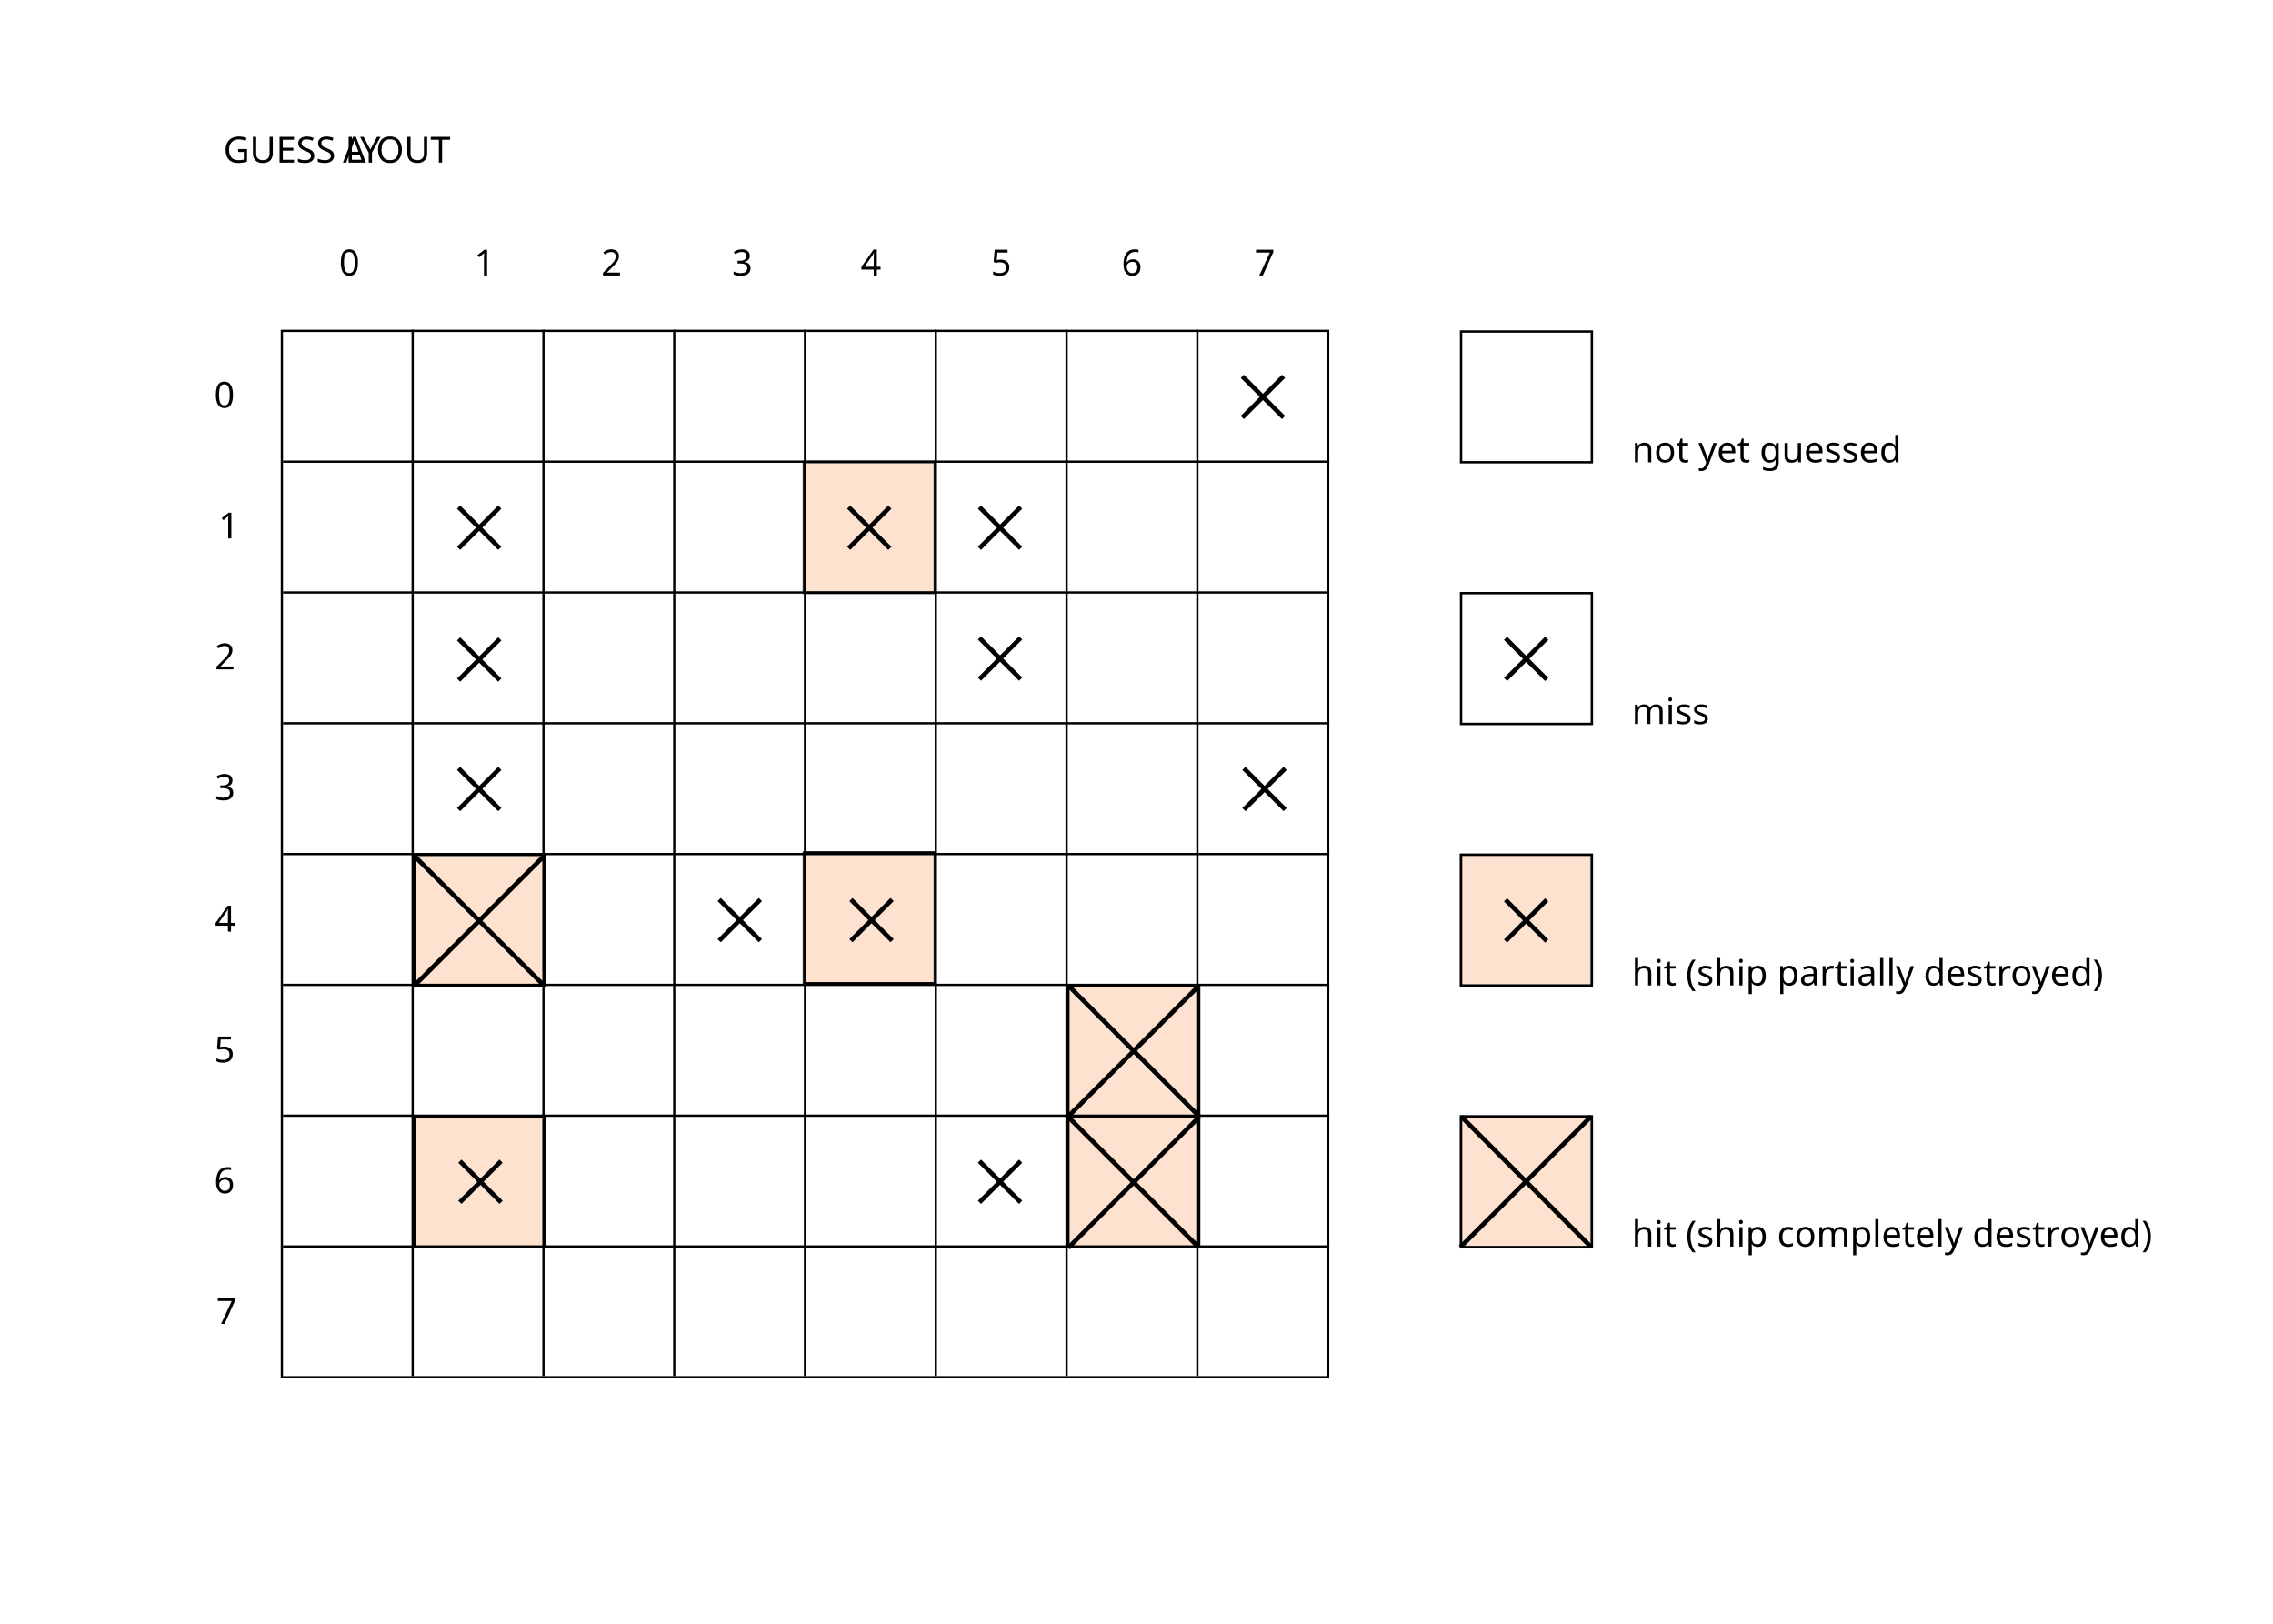
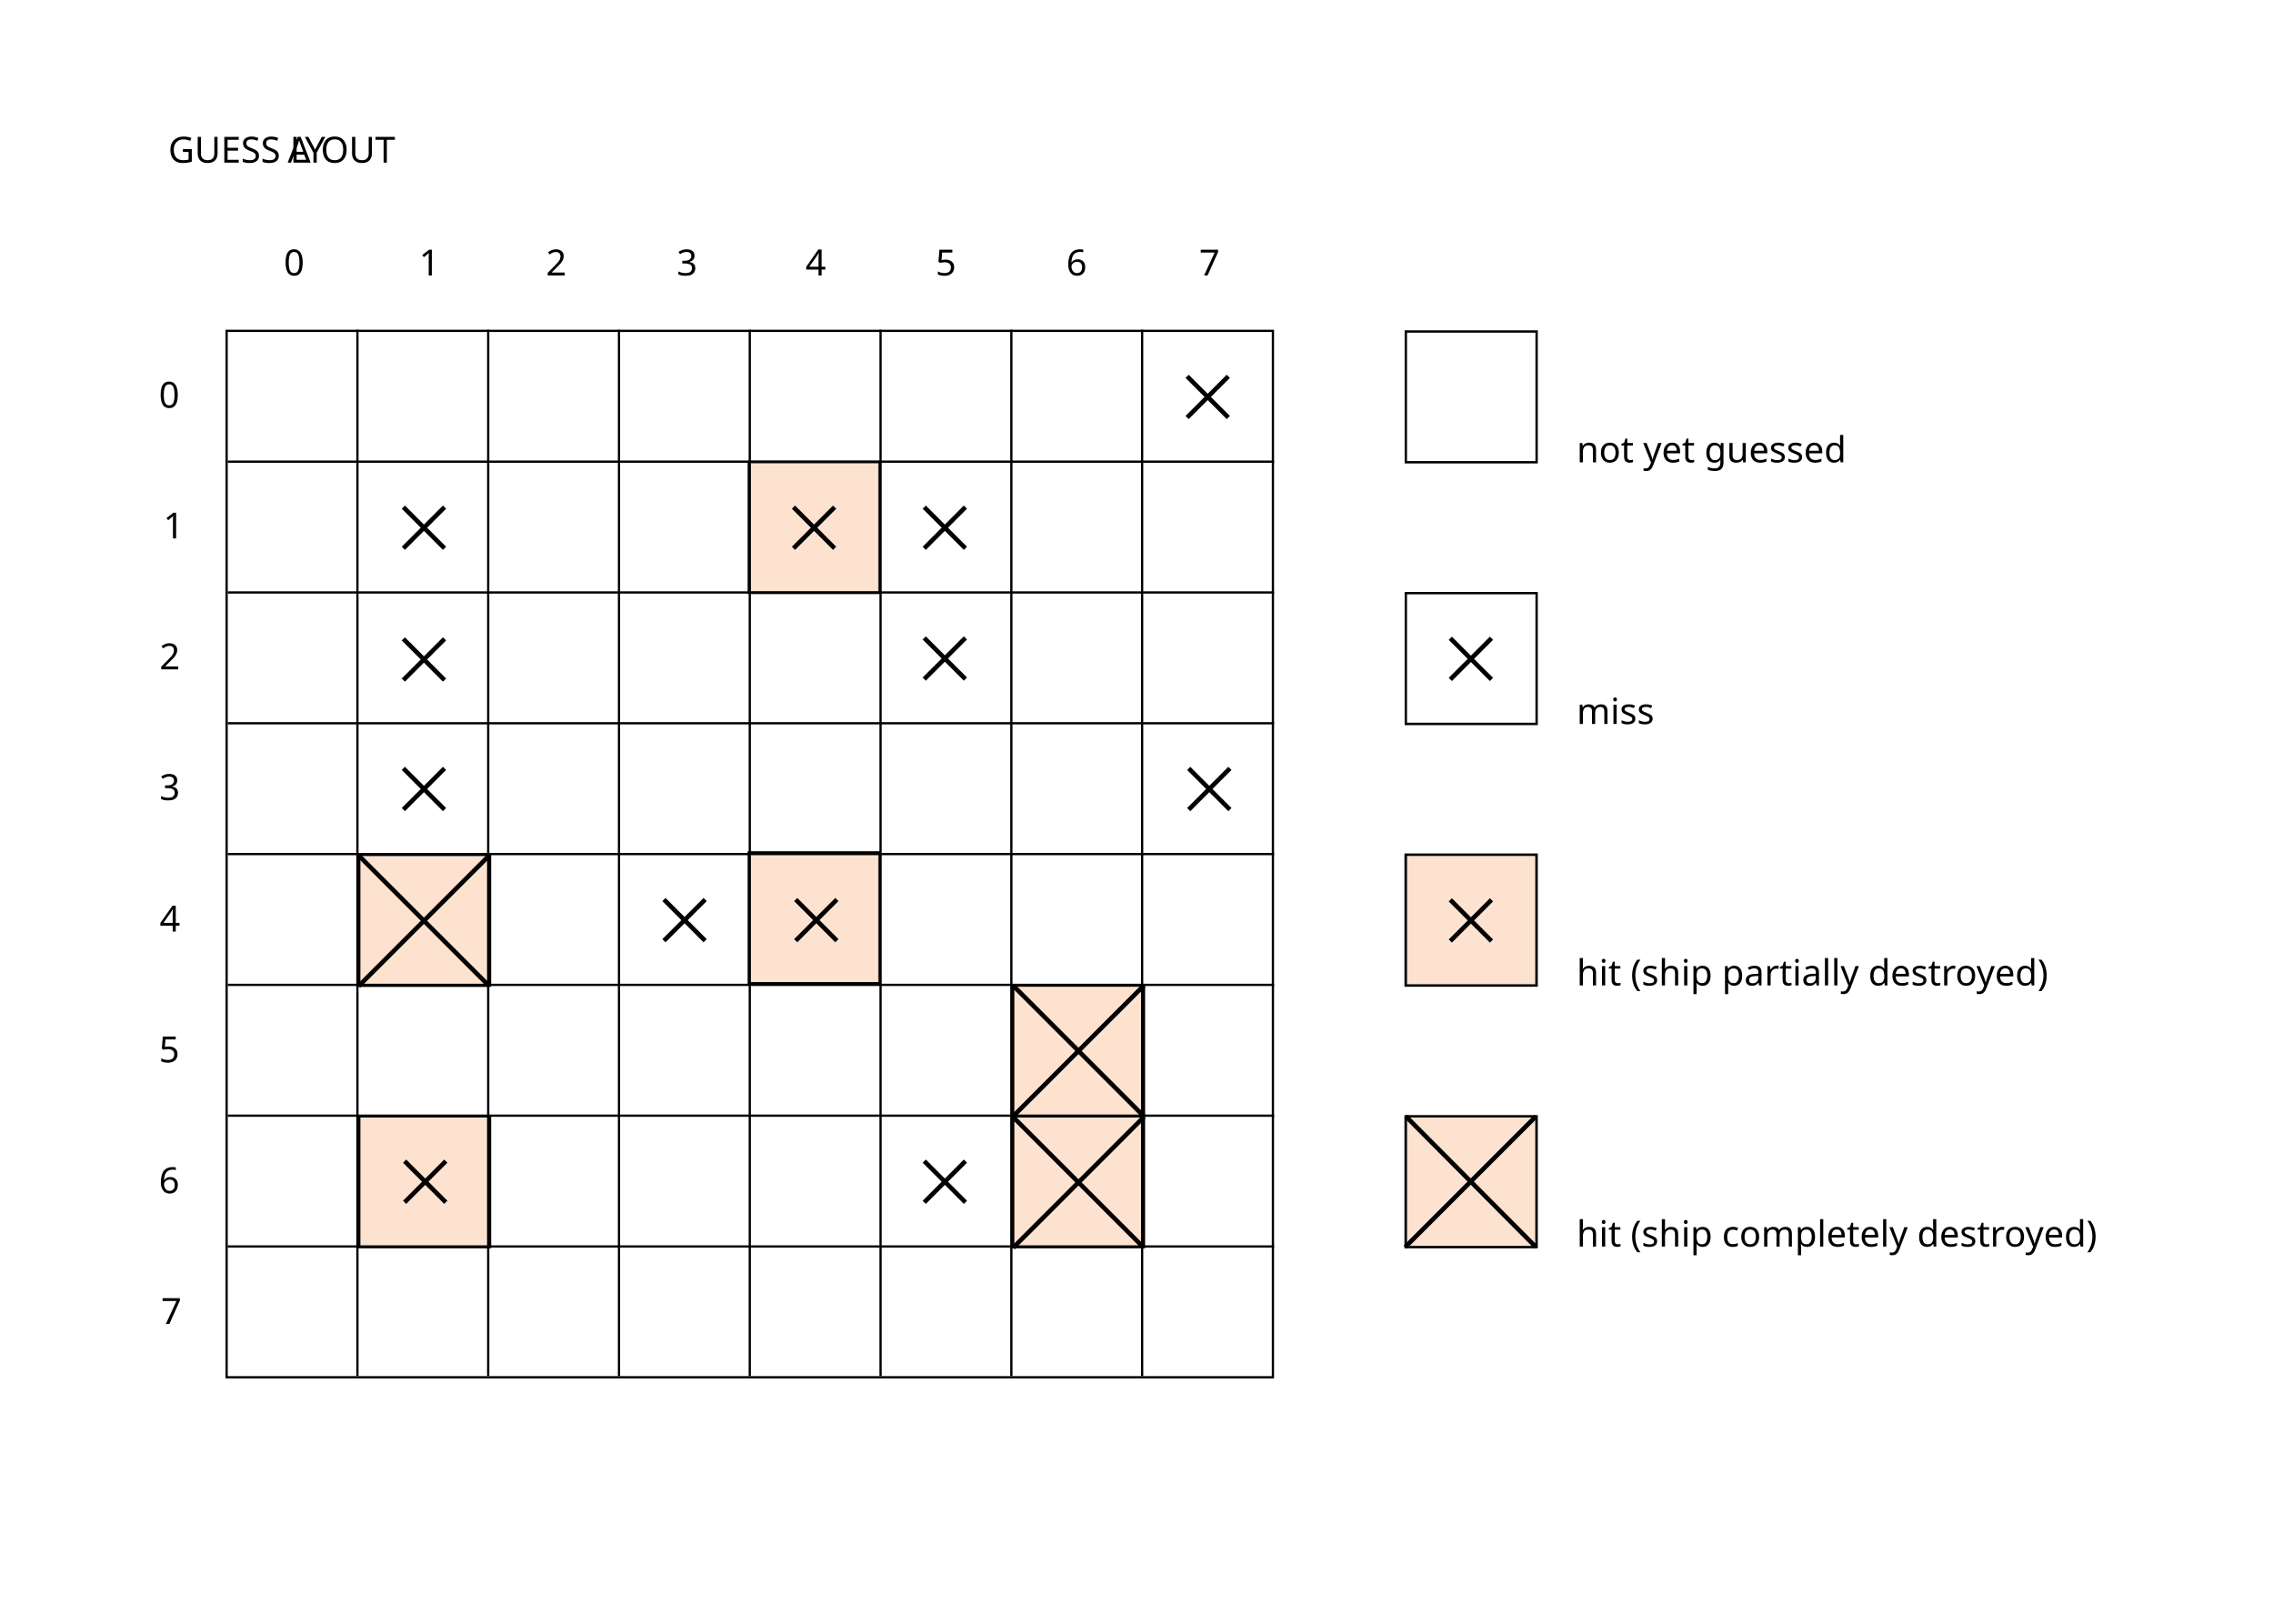
<svg xmlns="http://www.w3.org/2000/svg" id="Box_Diagrams" data-name="Box Diagrams" viewBox="0 0 1008 720">
  <defs>
    <style>.cls-1{opacity:0.3;}.cls-2{fill:#f89d61;}.cls-2,.cls-3,.cls-4,.cls-6{stroke:#000;stroke-miterlimit:10;}.cls-2,.cls-4{stroke-width:1.05px;}.cls-3,.cls-4,.cls-6{fill:none;}.cls-5{font-size:16px;font-family:Mission Gothic;}.cls-6{stroke-width:2px;}</style>
  </defs>
  <g id="ships" class="cls-1">
-     <rect class="cls-2" x="183.5" y="495" width="58" height="58" transform="translate(424.99 1048) rotate(-180)" />
-     <rect class="cls-2" x="356.35" y="378" width="58" height="58" transform="translate(770.7 814) rotate(-180)" />
-     <rect class="cls-2" x="356.35" y="204.85" width="58" height="58" transform="translate(770.7 467.71) rotate(-180)" />
-     <rect class="cls-2" x="647.64" y="379" width="58" height="58" transform="translate(1353.29 816) rotate(-180)" />
-     <rect class="cls-2" x="647.64" y="495" width="58" height="58" transform="translate(1353.29 1048) rotate(-180)" />
-     <rect class="cls-2" x="473.5" y="495" width="58" height="58" transform="translate(1004.99 1048) rotate(-180)" />
-     <rect class="cls-2" x="473.5" y="437" width="58" height="58" transform="translate(1004.99 932) rotate(-180)" />
-     <rect class="cls-2" x="183.5" y="379.29" width="58" height="58" transform="translate(424.99 816.59) rotate(-180)" />
-   </g>
-   <g id="Gird">
-     <rect class="cls-3" x="125" y="146.71" width="464" height="464" />
-     <line class="cls-3" x1="125.5" y1="552.71" x2="589.5" y2="552.71" />
-     <line class="cls-3" x1="125.5" y1="494.71" x2="589.5" y2="494.71" />
-     <line class="cls-3" x1="125.5" y1="436.71" x2="589.5" y2="436.71" />
-     <line class="cls-3" x1="125.5" y1="378.71" x2="589.5" y2="378.71" />
-     <line class="cls-3" x1="125.5" y1="320.71" x2="589.5" y2="320.71" />
-     <line class="cls-3" x1="125.5" y1="262.71" x2="589.5" y2="262.71" />
-     <line class="cls-3" x1="125.5" y1="204.71" x2="589.5" y2="204.71" />
-     <line class="cls-3" x1="531" y1="146.21" x2="531" y2="610.21" />
-     <line class="cls-3" x1="473" y1="146.21" x2="473" y2="610.21" />
-     <line class="cls-3" x1="415" y1="146.21" x2="415" y2="610.21" />
-     <line class="cls-3" x1="357" y1="146.21" x2="357" y2="610.21" />
-     <line class="cls-3" x1="299" y1="146.21" x2="299" y2="610.21" />
-     <line class="cls-3" x1="241" y1="146.21" x2="241" y2="610.21" />
-     <line class="cls-3" x1="183" y1="146.21" x2="183" y2="610.21" />
-     <rect class="cls-4" x="183.79" y="379" width="58" height="58" transform="translate(425.58 816) rotate(-180)" />
-     <rect class="cls-4" x="183.79" y="495" width="58" height="58" transform="translate(425.58 1048) rotate(-180)" />
-     <rect class="cls-4" x="356.64" y="378" width="58" height="58" transform="translate(771.29 814) rotate(-180)" />
-     <rect class="cls-4" x="356.64" y="204.85" width="58" height="58" transform="translate(771.29 467.71) rotate(-180)" />
-     <rect class="cls-4" x="647.94" y="263" width="58" height="58" transform="translate(1353.88 584) rotate(-180)" />
-     <rect class="cls-4" x="647.94" y="146.98" width="58" height="58" transform="translate(1353.88 351.96) rotate(-180)" />
-     <rect class="cls-4" x="647.94" y="379" width="58" height="58" transform="translate(1353.88 816) rotate(-180)" />
-     <rect class="cls-4" x="647.94" y="495" width="58" height="58" transform="translate(1353.88 1048) rotate(-180)" />
-     <rect class="cls-4" x="473.79" y="495" width="58" height="58" transform="translate(1005.58 1048) rotate(-180)" />
-     <rect class="cls-4" x="473.79" y="437" width="58" height="58" transform="translate(1005.58 932) rotate(-180)" />
+     <rect class="cls-2" x="159" y="495" width="58" height="58" transform="translate(376 1048) rotate(-180)" />
+     <rect class="cls-2" x="331.85" y="378" width="58" height="58" transform="translate(721.71 814) rotate(-180)" />
+     <rect class="cls-2" x="331.85" y="204.85" width="58" height="58" transform="translate(721.71 467.71) rotate(-180)" />
+     <rect class="cls-2" x="623.15" y="379" width="58" height="58" transform="translate(1304.29 816) rotate(-180)" />
+     <rect class="cls-2" x="623.15" y="495" width="58" height="58" transform="translate(1304.29 1048) rotate(-180)" />
+     <rect class="cls-2" x="449" y="495" width="58" height="58" transform="translate(956 1048) rotate(-180)" />
+     <rect class="cls-2" x="449" y="437" width="58" height="58" transform="translate(956 932) rotate(-180)" />
+     <rect class="cls-2" x="159" y="379.29" width="58" height="58" transform="translate(376 816.59) rotate(-180)" />
  </g>
  <g id="Text-2" data-name="Text">
-     <text class="cls-5" transform="translate(723.69 321.04)">miss</text>
-     <text class="cls-5" transform="translate(723.69 436.96)">hit (ship partially destroyed)</text>
-     <text class="cls-5" transform="translate(723.69 552.75)">hit (ship completely destroyed)</text>
-     <text class="cls-5" transform="translate(94.95 180.8)">0</text>
-     <text class="cls-5" transform="translate(150.36 122.13)">0</text>
-     <text class="cls-5" transform="translate(210.31 122.13)">1</text>
-     <text class="cls-5" transform="translate(266.63 122.13)">2</text>
-     <text class="cls-5" transform="translate(324.61 122.13)">3</text>
-     <text class="cls-5" transform="translate(381.67 122.13)">4</text>
-     <text class="cls-5" transform="translate(439.39 122.13)">5</text>
-     <text class="cls-5" transform="translate(497.36 122.13)">6</text>
-     <text class="cls-5" transform="translate(556.29 122.13)">7</text>
-     <text class="cls-5" transform="translate(96.91 238.76)">1</text>
-     <text class="cls-5" transform="translate(95.22 296.8)">2</text>
-     <text class="cls-5" transform="translate(95.2 354.76)">3</text>
-     <text class="cls-5" transform="translate(95.27 413.09)">4</text>
-     <text class="cls-5" transform="translate(94.98 471.05)">5</text>
-     <text class="cls-5" transform="translate(94.95 529.09)">6</text>
-     <text class="cls-5" transform="translate(95.88 587.05)">7</text>
-     <text class="cls-5" transform="translate(99.09 72.13)">GUESS L<tspan x="52.98" y="0">A</tspan>
+     <rect class="cls-3" x="100.5" y="146.71" width="464" height="464" />
+     <line class="cls-3" x1="101" y1="552.71" x2="565" y2="552.71" />
+     <line class="cls-3" x1="101" y1="494.71" x2="565" y2="494.71" />
+     <line class="cls-3" x1="101" y1="436.71" x2="565" y2="436.71" />
+     <line class="cls-3" x1="101" y1="378.71" x2="565" y2="378.71" />
+     <line class="cls-3" x1="101" y1="320.71" x2="565" y2="320.71" />
+     <line class="cls-3" x1="101" y1="262.71" x2="565" y2="262.71" />
+     <line class="cls-3" x1="101" y1="204.71" x2="565" y2="204.71" />
+     <line class="cls-3" x1="506.5" y1="146.21" x2="506.5" y2="610.21" />
+     <line class="cls-3" x1="448.5" y1="146.21" x2="448.5" y2="610.21" />
+     <line class="cls-3" x1="390.5" y1="146.21" x2="390.5" y2="610.21" />
+     <line class="cls-3" x1="332.5" y1="146.21" x2="332.5" y2="610.21" />
+     <line class="cls-3" x1="274.5" y1="146.21" x2="274.5" y2="610.21" />
+     <line class="cls-3" x1="216.5" y1="146.21" x2="216.5" y2="610.21" />
+     <line class="cls-3" x1="158.5" y1="146.21" x2="158.5" y2="610.21" />
+     <rect class="cls-4" x="159.29" y="379" width="58" height="58" transform="translate(376.59 816) rotate(-180)" />
+     <rect class="cls-4" x="159.29" y="495" width="58" height="58" transform="translate(376.59 1048) rotate(-180)" />
+     <rect class="cls-4" x="332.15" y="378" width="58" height="58" transform="translate(722.29 814) rotate(-180)" />
+     <rect class="cls-4" x="332.15" y="204.85" width="58" height="58" transform="translate(722.29 467.71) rotate(-180)" />
+     <rect class="cls-4" x="623.44" y="263" width="58" height="58" transform="translate(1304.88 584) rotate(-180)" />
+     <rect class="cls-4" x="623.44" y="146.98" width="58" height="58" transform="translate(1304.88 351.96) rotate(-180)" />
+     <rect class="cls-4" x="623.44" y="379" width="58" height="58" transform="translate(1304.88 816) rotate(-180)" />
+     <rect class="cls-4" x="623.44" y="495" width="58" height="58" transform="translate(1304.88 1048) rotate(-180)" />
+     <rect class="cls-4" x="449.29" y="495" width="58" height="58" transform="translate(956.59 1048) rotate(-180)" />
+     <rect class="cls-4" x="449.29" y="437" width="58" height="58" transform="translate(956.59 932) rotate(-180)" />
+     <text class="cls-5" transform="translate(699.2 321.04)">miss</text>
+     <text class="cls-5" transform="translate(699.2 436.96)">hit (ship partially destroyed)</text>
+     <text class="cls-5" transform="translate(699.2 552.75)">hit (ship completely destroyed)</text>
+     <text class="cls-5" transform="translate(70.46 180.8)">0</text>
+     <text class="cls-5" transform="translate(125.86 122.13)">0</text>
+     <text class="cls-5" transform="translate(185.82 122.13)">1</text>
+     <text class="cls-5" transform="translate(242.13 122.13)">2</text>
+     <text class="cls-5" transform="translate(300.11 122.13)">3</text>
+     <text class="cls-5" transform="translate(357.18 122.13)">4</text>
+     <text class="cls-5" transform="translate(414.89 122.13)">5</text>
+     <text class="cls-5" transform="translate(472.86 122.13)">6</text>
+     <text class="cls-5" transform="translate(531.79 122.13)">7</text>
+     <text class="cls-5" transform="translate(72.41 238.76)">1</text>
+     <text class="cls-5" transform="translate(70.72 296.8)">2</text>
+     <text class="cls-5" transform="translate(70.71 354.76)">3</text>
+     <text class="cls-5" transform="translate(70.77 413.09)">4</text>
+     <text class="cls-5" transform="translate(70.48 471.05)">5</text>
+     <text class="cls-5" transform="translate(70.46 529.09)">6</text>
+     <text class="cls-5" transform="translate(71.39 587.05)">7</text>
+     <text class="cls-5" transform="translate(74.59 72.13)">GUESS L<tspan x="52.98" y="0">A</tspan>
      <tspan x="60.61" y="0">Y</tspan>
      <tspan x="67.6" y="0">OUT</tspan>
    </text>
-     <line class="cls-6" x1="203.36" y1="224.87" x2="221.63" y2="243.13" />
-     <line class="cls-6" x1="203.36" y1="243.13" x2="221.63" y2="224.87" />
-     <line class="cls-6" x1="203.36" y1="283.29" x2="221.63" y2="301.56" />
-     <line class="cls-6" x1="203.36" y1="301.56" x2="221.63" y2="283.29" />
-     <line class="cls-6" x1="318.93" y1="398.87" x2="337.2" y2="417.13" />
-     <line class="cls-6" x1="318.93" y1="417.13" x2="337.2" y2="398.87" />
-     <line class="cls-6" x1="551.65" y1="340.72" x2="569.92" y2="358.99" />
-     <line class="cls-6" x1="551.65" y1="358.99" x2="569.92" y2="340.72" />
-     <line class="cls-6" x1="434.36" y1="282.87" x2="452.63" y2="301.13" />
-     <line class="cls-6" x1="434.36" y1="301.13" x2="452.63" y2="282.87" />
-     <line class="cls-6" x1="376.36" y1="224.87" x2="394.63" y2="243.13" />
-     <line class="cls-6" x1="376.36" y1="243.13" x2="394.63" y2="224.87" />
-     <line class="cls-6" x1="667.66" y1="283.01" x2="685.92" y2="301.28" />
-     <line class="cls-6" x1="667.66" y1="301.28" x2="685.92" y2="283.01" />
-     <text class="cls-5" transform="translate(723.69 205.02)">not yet guessed</text>
-     <line class="cls-6" x1="667.66" y1="399.01" x2="685.92" y2="417.28" />
-     <line class="cls-6" x1="667.66" y1="417.28" x2="685.92" y2="399.01" />
-     <line class="cls-6" x1="647.94" y1="495" x2="705.64" y2="553" />
-     <line class="cls-6" x1="647.64" y1="553" x2="705.64" y2="495" />
-     <line class="cls-6" x1="434.36" y1="224.87" x2="452.63" y2="243.13" />
-     <line class="cls-6" x1="434.36" y1="243.13" x2="452.63" y2="224.87" />
-     <line class="cls-6" x1="550.93" y1="166.87" x2="569.2" y2="185.13" />
-     <line class="cls-6" x1="550.93" y1="185.13" x2="569.2" y2="166.87" />
-     <line class="cls-6" x1="203.93" y1="514.87" x2="222.2" y2="533.13" />
-     <line class="cls-6" x1="203.93" y1="533.13" x2="222.2" y2="514.87" />
-     <line class="cls-6" x1="377.36" y1="398.87" x2="395.63" y2="417.13" />
-     <line class="cls-6" x1="377.36" y1="417.13" x2="395.63" y2="398.87" />
-     <line class="cls-6" x1="434.36" y1="514.87" x2="452.63" y2="533.13" />
-     <line class="cls-6" x1="434.36" y1="533.13" x2="452.63" y2="514.87" />
-     <line class="cls-6" x1="203.36" y1="340.72" x2="221.63" y2="358.99" />
-     <line class="cls-6" x1="203.36" y1="358.99" x2="221.63" y2="340.72" />
-     <line class="cls-6" x1="183.5" y1="379.29" x2="241.5" y2="437.29" />
-     <line class="cls-6" x1="183.5" y1="437.29" x2="241.5" y2="379.29" />
-     <line class="cls-6" x1="473.77" y1="437" x2="531.77" y2="495" />
-     <line class="cls-6" x1="473.77" y1="495" x2="531.77" y2="437" />
-     <line class="cls-6" x1="473.77" y1="495.29" x2="531.77" y2="553.29" />
-     <line class="cls-6" x1="473.77" y1="553.29" x2="531.77" y2="495.29" />
+     <line class="cls-6" x1="178.87" y1="224.87" x2="197.13" y2="243.13" />
+     <line class="cls-6" x1="178.87" y1="243.13" x2="197.13" y2="224.87" />
+     <line class="cls-6" x1="178.87" y1="283.29" x2="197.13" y2="301.56" />
+     <line class="cls-6" x1="178.87" y1="301.56" x2="197.13" y2="283.29" />
+     <line class="cls-6" x1="294.44" y1="398.87" x2="312.71" y2="417.13" />
+     <line class="cls-6" x1="294.44" y1="417.13" x2="312.71" y2="398.87" />
+     <line class="cls-6" x1="527.15" y1="340.72" x2="545.42" y2="358.99" />
+     <line class="cls-6" x1="527.15" y1="358.99" x2="545.42" y2="340.72" />
+     <line class="cls-6" x1="409.87" y1="282.87" x2="428.13" y2="301.13" />
+     <line class="cls-6" x1="409.87" y1="301.13" x2="428.13" y2="282.87" />
+     <line class="cls-6" x1="351.87" y1="224.87" x2="370.13" y2="243.13" />
+     <line class="cls-6" x1="351.87" y1="243.13" x2="370.13" y2="224.87" />
+     <line class="cls-6" x1="643.16" y1="283.01" x2="661.43" y2="301.28" />
+     <line class="cls-6" x1="643.16" y1="301.28" x2="661.43" y2="283.01" />
+     <text class="cls-5" transform="translate(699.2 205.02)">not yet guessed</text>
+     <line class="cls-6" x1="643.16" y1="399.01" x2="661.43" y2="417.28" />
+     <line class="cls-6" x1="643.16" y1="417.28" x2="661.43" y2="399.01" />
+     <line class="cls-6" x1="623.44" y1="495" x2="681.15" y2="553" />
+     <line class="cls-6" x1="623.15" y1="553" x2="681.15" y2="495" />
+     <line class="cls-6" x1="409.87" y1="224.87" x2="428.13" y2="243.13" />
+     <line class="cls-6" x1="409.87" y1="243.13" x2="428.13" y2="224.87" />
+     <line class="cls-6" x1="526.44" y1="166.87" x2="544.71" y2="185.13" />
+     <line class="cls-6" x1="526.44" y1="185.13" x2="544.71" y2="166.87" />
+     <line class="cls-6" x1="179.44" y1="514.87" x2="197.71" y2="533.13" />
+     <line class="cls-6" x1="179.44" y1="533.13" x2="197.71" y2="514.87" />
+     <line class="cls-6" x1="352.87" y1="398.87" x2="371.13" y2="417.13" />
+     <line class="cls-6" x1="352.87" y1="417.13" x2="371.13" y2="398.87" />
+     <line class="cls-6" x1="409.87" y1="514.87" x2="428.13" y2="533.13" />
+     <line class="cls-6" x1="409.87" y1="533.13" x2="428.13" y2="514.87" />
+     <line class="cls-6" x1="178.87" y1="340.72" x2="197.13" y2="358.99" />
+     <line class="cls-6" x1="178.87" y1="358.99" x2="197.13" y2="340.72" />
+     <line class="cls-6" x1="159" y1="379.29" x2="217" y2="437.29" />
+     <line class="cls-6" x1="159" y1="437.29" x2="217" y2="379.29" />
+     <line class="cls-6" x1="449.27" y1="437" x2="507.27" y2="495" />
+     <line class="cls-6" x1="449.27" y1="495" x2="507.27" y2="437" />
+     <line class="cls-6" x1="449.27" y1="495.29" x2="507.27" y2="553.29" />
+     <line class="cls-6" x1="449.27" y1="553.29" x2="507.27" y2="495.29" />
  </g>
</svg>
